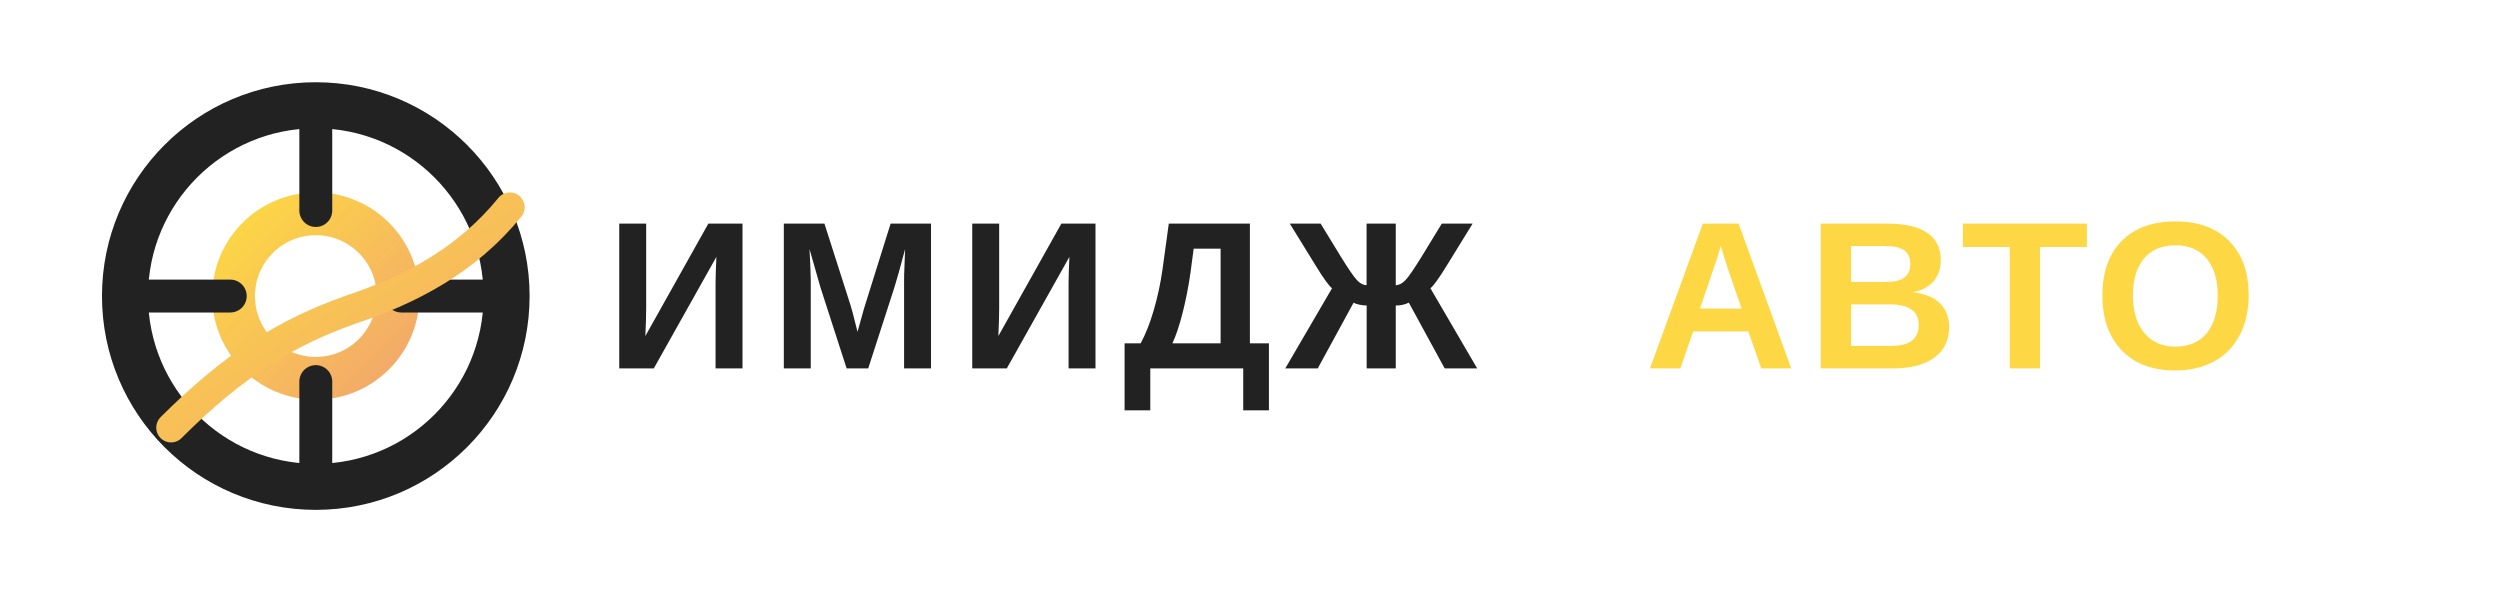
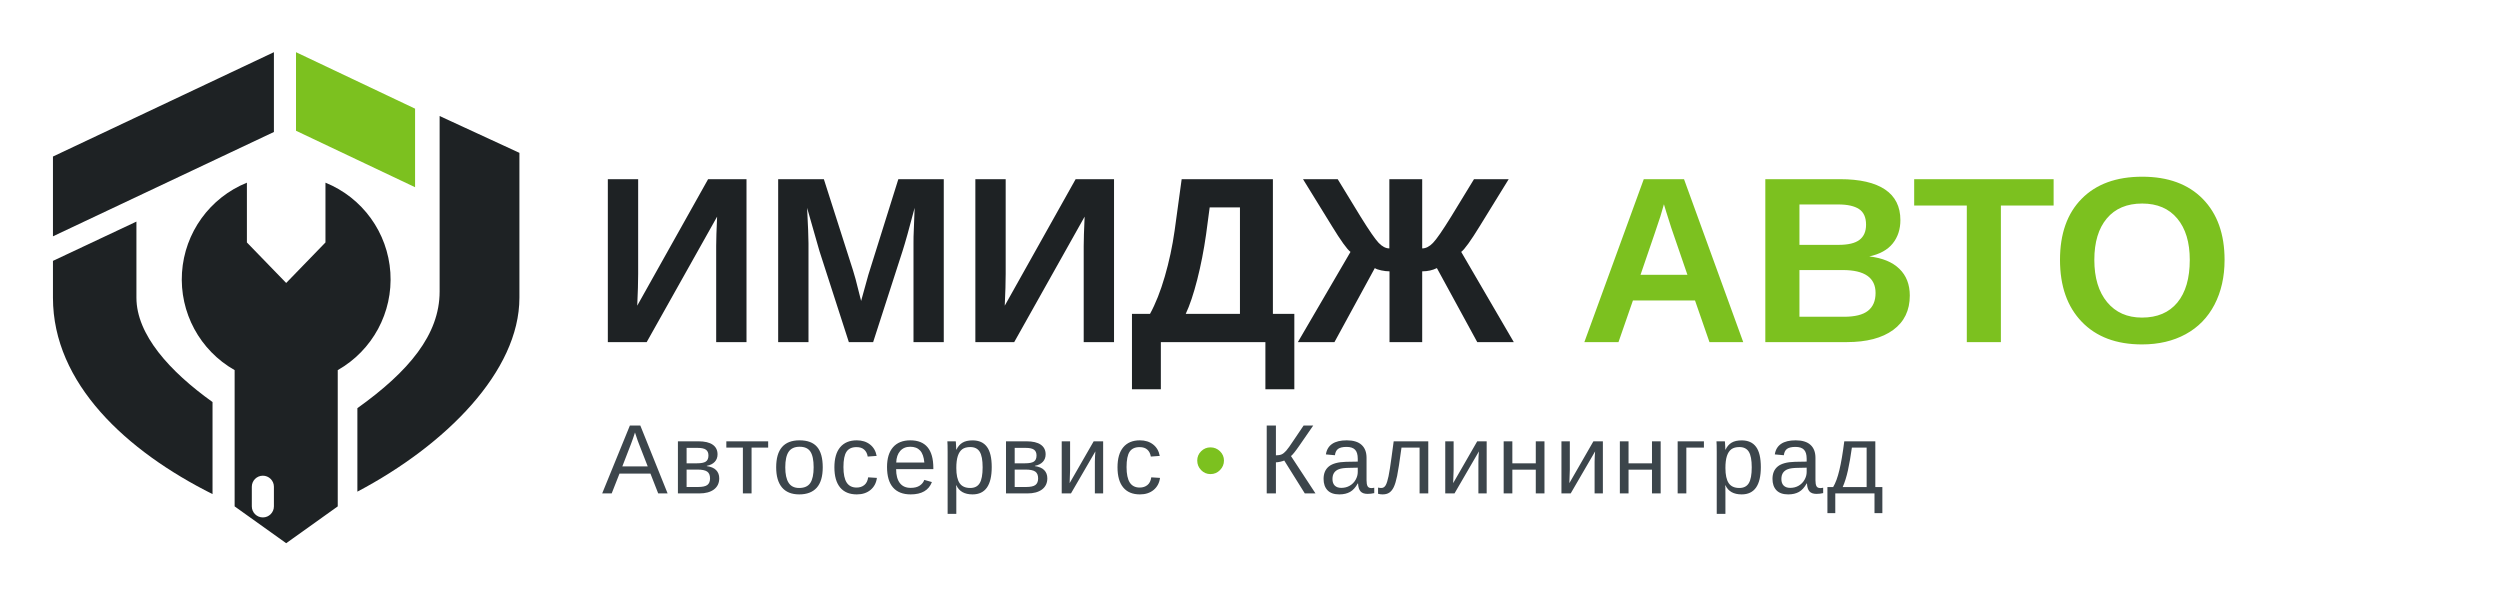
- <svg xmlns="http://www.w3.org/2000/svg" viewBox="0 0 760 180" role="img" aria-labelledby="title desc">
-   <defs>
-     <linearGradient id="blue" x1="0" y1="0" x2="1" y2="1">
-       <stop offset="0" stop-color="#fdd844" />
-       <stop offset="1" stop-color="#f2a86b" />
-     </linearGradient>
-   </defs>
-   <g transform="translate(28 22)">
-     <circle cx="68" cy="68" r="58" fill="none" stroke="#222222" stroke-width="14" />
-     <circle cx="68" cy="68" r="25" fill="none" stroke="url(#blue)" stroke-width="13" />
-     <path d="M68 10v32M68 94v32M10 68h32M94 68h32" stroke="#222222" stroke-width="10" stroke-linecap="round" />
-     <path d="M24 108c19-19 35-29 55-36 18-6 35-15 48-31" fill="none" stroke="url(#blue)" stroke-width="9" stroke-linecap="round" />
-   </g>
-   <text x="184" y="112" fill="#222222" font-family="Arial, Helvetica, sans-serif" font-size="64" font-weight="800" letter-spacing="4">ИМИДЖ</text>
-   <text x="500" y="112" fill="#fdd844" font-family="Arial, Helvetica, sans-serif" font-size="64" font-weight="800" letter-spacing="3">АВТО</text>
+ <svg xmlns="http://www.w3.org/2000/svg" viewBox="0 0 760 180" role="img" aria-labelledby="title">
+   <svg x="14" y="14" width="146" height="153" viewBox="805 35 390 410">
+     <path fill="#1e2224" d="M810 125 990 40v65l-180 85zM1125 92l65 30v118c0 60-60 120-132 158v-68c42-30 67-60 67-95zM810 210l68-32v62c0 30 27 60 62 85v75c-70-35-130-90-130-160z" />
+     <path fill="#7cc11f" d="m1008 40 97 46v64l-97-46z" />
+     <path fill="#1e2224" fill-rule="evenodd" d="M968 146.3V195l32 33 32-33v-48.7A85 85 0 0 1 1042 299v111l-42 30-42-30V299a85 85 0 0 1 10-152.7zM972 394a9 9 0 0 1 18 0v16a9 9 0 0 1-18 0z" />
+   </svg>
+   <text x="180" y="104" font-family="Montserrat, 'Arial Black', Arial, sans-serif" font-size="72" font-weight="900" fill="#1e2224" textLength="560" lengthAdjust="spacingAndGlyphs">ИМИДЖ <tspan fill="#7cc11f">АВТО</tspan>
+   </text>
+   <text x="183" y="150" font-family="Montserrat, Arial, sans-serif" font-size="30" font-weight="500" fill="#3c454b" letter-spacing="1">Автосервис <tspan fill="#7cc11f">•</tspan> Калининград</text>
</svg>
